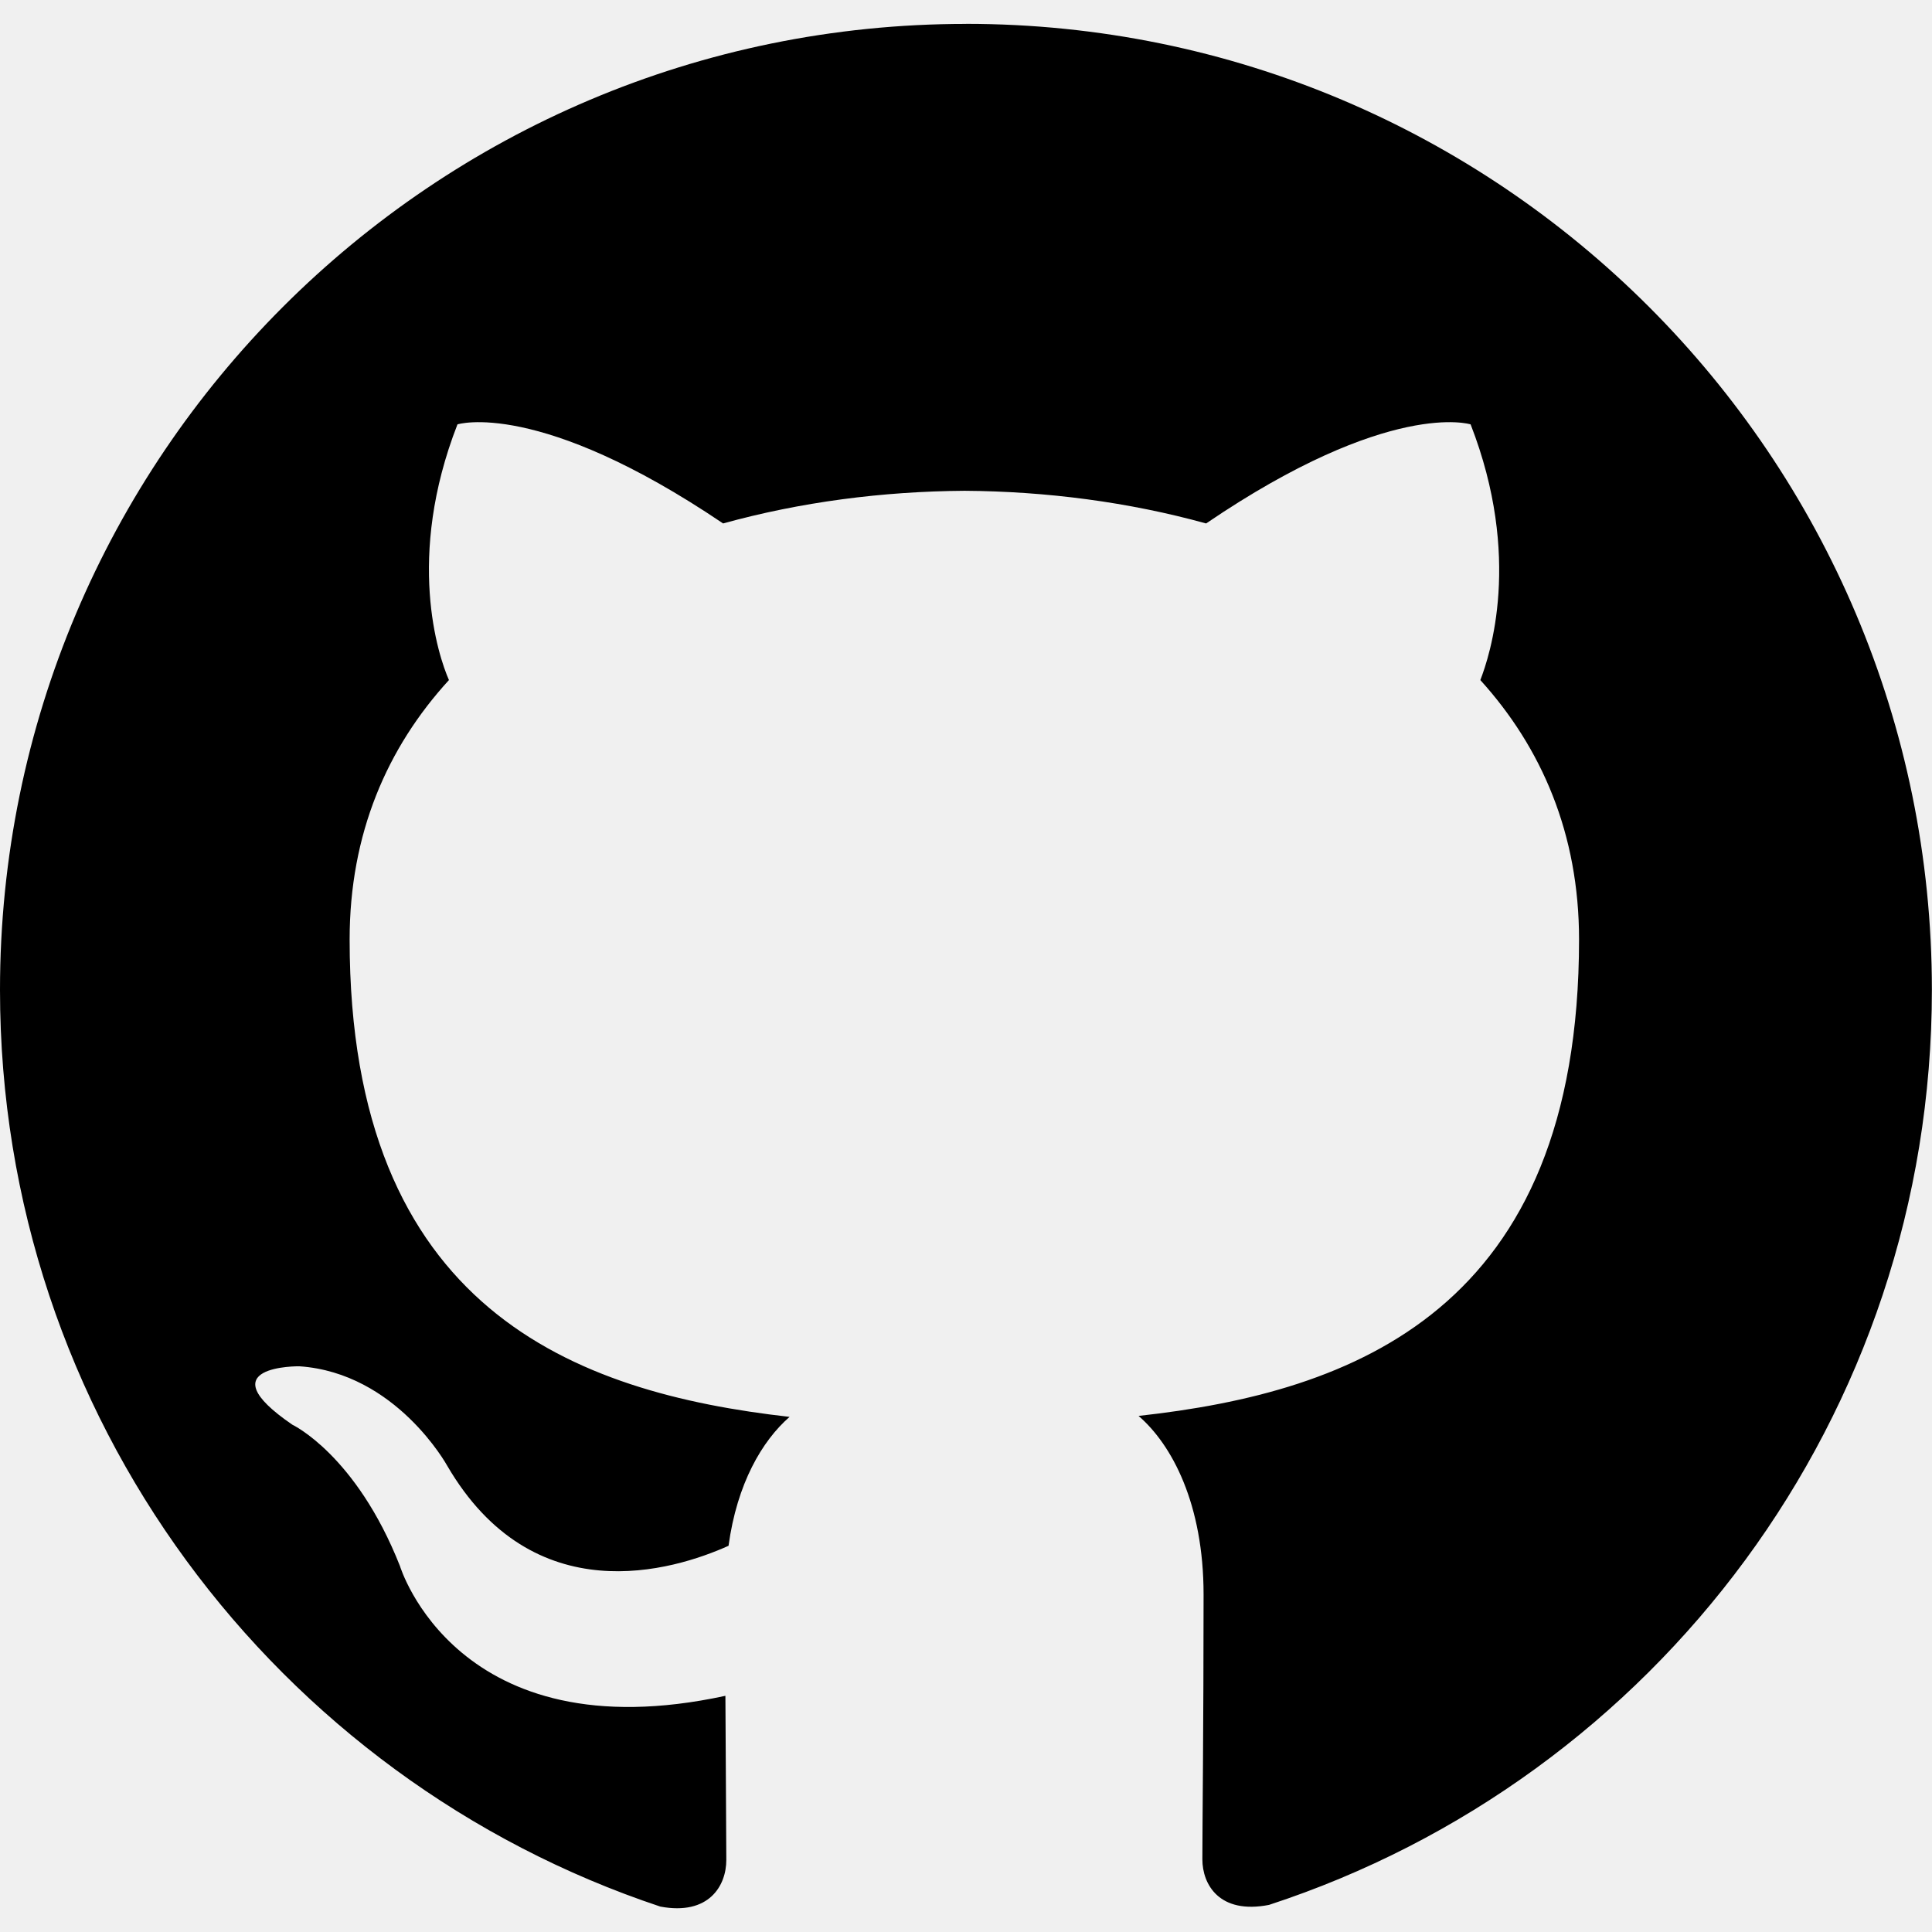
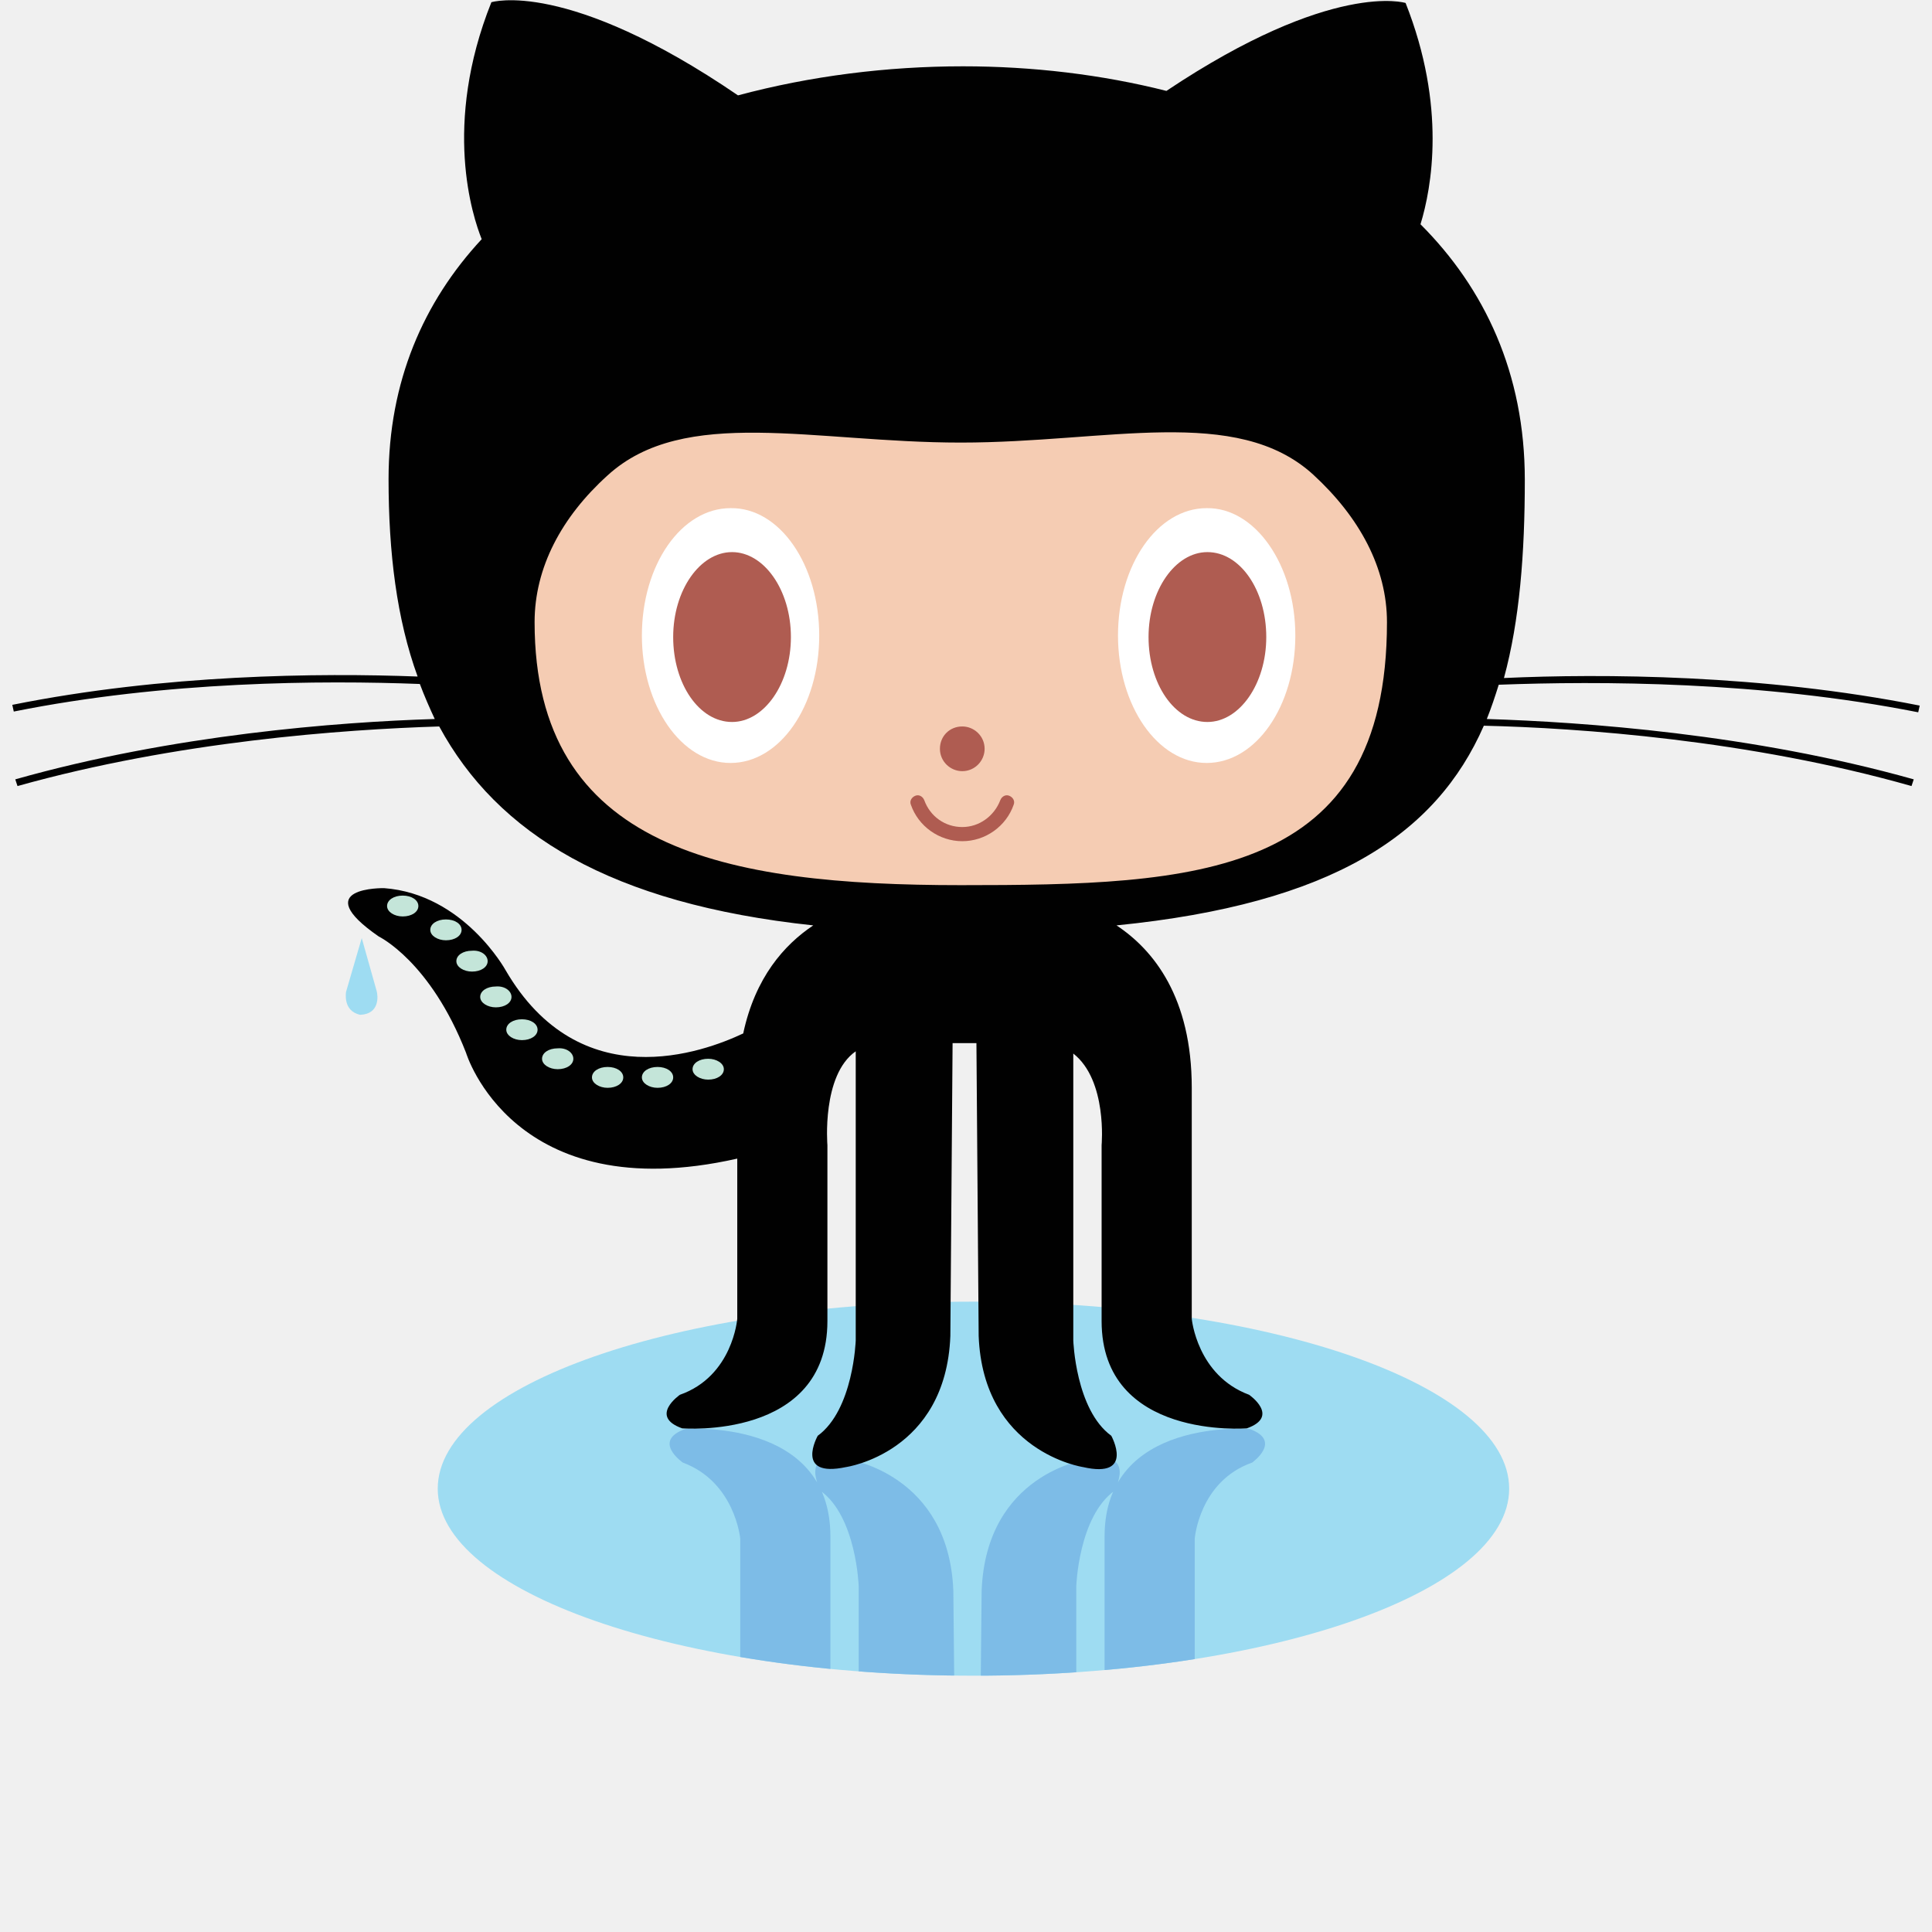
- <svg xmlns="http://www.w3.org/2000/svg" width="32px" height="32px" viewBox="0 0 32 32">
-   <path d="M16 0.396c-8.839 0-16 7.167-16 16 0 7.073 4.584 13.068 10.937 15.183 0.803 0.151 1.093-0.344 1.093-0.772 0-0.38-0.009-1.385-0.015-2.719-4.453 0.964-5.391-2.151-5.391-2.151-0.729-1.844-1.781-2.339-1.781-2.339-1.448-0.989 0.115-0.968 0.115-0.968 1.604 0.109 2.448 1.645 2.448 1.645 1.427 2.448 3.744 1.74 4.661 1.328 0.14-1.031 0.557-1.74 1.011-2.135-3.552-0.401-7.287-1.776-7.287-7.907 0-1.751 0.62-3.177 1.645-4.297-0.177-0.401-0.719-2.031 0.141-4.235 0 0 1.339-0.427 4.4 1.641 1.281-0.355 2.641-0.532 4-0.541 1.36 0.009 2.719 0.187 4 0.541 3.043-2.068 4.381-1.641 4.381-1.641 0.859 2.204 0.317 3.833 0.161 4.235 1.015 1.12 1.635 2.547 1.635 4.297 0 6.145-3.74 7.5-7.296 7.891 0.556 0.479 1.077 1.464 1.077 2.959 0 2.14-0.020 3.864-0.020 4.385 0 0.416 0.28 0.916 1.104 0.755 6.4-2.093 10.979-8.093 10.979-15.156 0-8.833-7.161-16-16-16z" />
+ <svg xmlns="http://www.w3.org/2000/svg" xmlns:xlink="http://www.w3.org/1999/xlink" width="259.3px" height="259.3px" viewBox="-1.65 0 259.3 259.3" version="1.1" preserveAspectRatio="xMidYMid">
+   <g>
+     <path fill="#9EDCF2" d="M200.9,199.8c0,13.9-32.2,25.1-71.9,25.1c-39.7,0-71.9-11.3-71.9-25.1c0-13.9,32.2-25.1,71.9-25.1C168.7,174.7,200.9,185.9,200.9,199.8L200.9,199.8z M200.9,199.8" />
+     <g>
+       <defs>
+         <path id="SVGID_1_" d="M98.1,244.8c1.6,7.5,5.5,11.9,9.4,14.5l41.1,0c5-3.4,10.1-9.8,10.1-21.8v-31c0,0,0.6-7.7,7.7-10.2c0,0,4.1-2.9-0.3-4.5c0,0-19.5-1.6-19.5,14.4v23.6c0,0,0.8,8.7-3.8,12.3v-29.2c0,0,0.3-9.3,5.1-12.8c0,0,3.2-5.7-3.8-4.2c0,0-13.4,1.9-14,17.6l-0.3,30h-3.2l-0.3-30c-0.6-15.6-14-17.6-14-17.6c-7-1.6-3.8,4.2-3.8,4.2c4.8,3.5,5.1,12.8,5.1,12.8v29.5c-4.6-3.3-3.8-12.6-3.8-12.6v-23.6c0-16-19.5-14.4-19.5-14.4c-4.5,1.6-0.3,4.5-0.3,4.5c7,2.6,7.7,10.2,7.7,10.2v21.7L98.1,244.8z" />
+       </defs>
+       <clipPath id="SVGID_2_">
+         <use xlink:href="#SVGID_1_" overflow="visible" />
+       </clipPath>
+       <path clip-path="url(#SVGID_2_)" fill="#7DBCE7" d="M200.9,199.8c0,13.9-32.2,25.1-71.9,25.1c-39.7,0-71.9-11.3-71.9-25.1c0-13.9,32.2-25.1,71.9-25.1C168.7,174.7,200.9,185.9,200.9,199.8L200.9,199.8z M200.9,199.8" />
+     </g>
+     <path fill="#9EDCF2" d="M46.9,125.9l-2.1,7.2c0,0-0.5,2.6,1.9,3.1c2.6-0.1,2.4-2.5,2.2-3.2L46.9,125.9L46.9,125.9z M46.9,125.9" />
+     <path fill="#010101" d="M255.8,95.6l0.2-0.9c-21.1-4.2-42.7-4.3-55.8-3.7c2.1-7.7,2.8-16.7,2.8-26.6c0-14.3-5.4-25.7-14-34.3c1.5-4.9,3.5-15.8-2-29.7c0,0-9.8-3.1-32.1,11.8c-8.7-2.2-18-3.3-27.3-3.3c-10.2,0-20.5,1.3-30.2,3.9C74.4-2.9,64.3,0.3,64.3,0.3c-6.6,16.5-2.5,28.8-1.3,31.8c-7.8,8.4-12.5,19.1-12.5,32.2c0,9.9,1.1,18.8,3.9,26.5c-13.2-0.5-34-0.3-54.4,3.8l0.2,0.9c20.4-4.1,41.4-4.2,54.5-3.7c0.6,1.6,1.3,3.2,2,4.7c-13,0.4-35.1,2.1-56.3,8.1l0.3,0.9c21.4-6,43.7-7.6,56.6-8c7.8,14.4,23,23.8,50.2,26.7c-3.9,2.6-7.8,7-9.4,14.5c-5.3,2.5-21.9,8.7-31.9-8.5c0,0-5.6-10.2-16.3-11c0,0-10.4-0.2-0.7,6.5c0,0,6.9,3.3,11.7,15.6c0,0,6.3,21,36.4,14.2V177c0,0-0.6,7.7-7.7,10.2c0,0-4.2,2.9,0.3,4.5c0,0,19.5,1.6,19.5-14.4v-23.6c0,0-0.8-9.4,3.8-12.6v38.8c0,0-0.3,9.3-5.1,12.8c0,0-3.2,5.7,3.8,4.2c0,0,13.4-1.9,14-17.6l0.3-39.3h3.2l0.3,39.3c0.6,15.6,14,17.6,14,17.6c7,1.6,3.8-4.2,3.8-4.2c-4.8-3.5-5.1-12.8-5.1-12.8v-38.5c4.6,3.6,3.8,12.3,3.8,12.3v23.6c0,16,19.5,14.4,19.5,14.4c4.5-1.6,0.3-4.5,0.3-4.5c-7-2.6-7.7-10.2-7.7-10.2v-31c0-12.1-5.1-18.5-10.1-21.8c29-2.9,42.9-12.2,49.3-26.8c12.7,0.3,35.6,1.9,57.4,8.1l0.3-0.9c-21.7-6.1-44.4-7.7-57.3-8.1c0.6-1.5,1.1-3,1.6-4.6C212.9,91.4,234.6,91.4,255.8,95.6L255.8,95.6z M255.8,95.6" />
+     <path fill="#F5CCB3" d="M174.6,63.7c6.2,5.7,9.9,12.5,9.9,19.8c0,34.4-25.6,35.3-57.2,35.3c-31.6,0-57.2-4.8-57.2-35.3c0-7.3,3.6-14.1,9.8-19.7c10.3-9.4,27.7-4.4,47.4-4.4C147,59.4,164.3,54.3,174.6,63.7L174.6,63.7z M174.6,63.7" />
+     <path fill="#FFFFFF" d="M108.3,85.3c0,9.5-5.3,17.1-11.9,17.1c-6.6,0-11.9-7.7-11.9-17.1c0-9.5,5.3-17.1,11.9-17.1C103,68.1,108.3,75.8,108.3,85.3L108.3,85.3z M108.3,85.3" />
+     <path fill="#AF5C51" d="M104.5,85.5c0,6.3-3.6,11.4-7.9,11.4c-4.4,0-7.9-5.1-7.9-11.4c0-6.3,3.6-11.4,7.9-11.4C100.9,74.1,104.5,79.2,104.5,85.5L104.5,85.5z M104.5,85.5" />
+     <path fill="#FFFFFF" d="M172.2,85.3c0,9.5-5.3,17.1-11.9,17.1c-6.6,0-11.9-7.7-11.9-17.1c0-9.5,5.3-17.1,11.9-17.1C166.8,68.1,172.2,75.8,172.2,85.3L172.2,85.3z M172.2,85.3" />
+     <path fill="#AF5C51" d="M168.3,85.5c0,6.3-3.6,11.4-7.9,11.4c-4.4,0-7.9-5.1-7.9-11.4c0-6.3,3.6-11.4,7.9-11.4C164.8,74.1,168.3,79.2,168.3,85.5L168.3,85.5z M168.3,85.5" />
+     <path fill="#AF5C51" d="M130.5,100.5c0,1.6-1.3,3-3,3c-1.6,0-3-1.3-3-3s1.3-3,3-3C129.1,97.5,130.5,98.8,130.5,100.5L130.5,100.5z M130.5,100.5" />
+     <path fill="#AF5C51" d="M120.6,108c-0.2-0.5,0.1-1,0.6-1.2c0.5-0.2,1,0.1,1.2,0.6c0.8,2.2,2.8,3.6,5.1,3.6c2.3,0,4.3-1.5,5.1-3.6c0.2-0.5,0.7-0.8,1.2-0.6c0.5,0.2,0.8,0.7,0.6,1.2c-1,2.9-3.8,4.9-6.9,4.9C124.4,112.9,121.6,110.9,120.6,108L120.6,108z M120.6,108" />
+     <path fill="#C4E5D9" d="M54.5,121.6c0,0.8-0.9,1.4-2.1,1.4c-1.1,0-2.1-0.6-2.1-1.4c0-0.8,0.9-1.4,2.1-1.4C53.6,120.2,54.5,120.8,54.5,121.6L54.5,121.6z M54.5,121.6" />
+     <path fill="#C4E5D9" d="M60.3,124.8c0,0.8-0.9,1.4-2.1,1.4c-1.1,0-2.1-0.6-2.1-1.4c0-0.8,0.9-1.4,2.1-1.4C59.4,123.4,60.3,124,60.3,124.8L60.3,124.8z M60.3,124.8" />
+     <path fill="#C4E5D9" d="M63.8,129c0,0.8-0.9,1.4-2.1,1.4c-1.1,0-2.1-0.6-2.1-1.4c0-0.8,0.9-1.4,2.1-1.4C62.9,127.5,63.8,128.2,63.8,129L63.8,129z M63.8,129" />
+     <path fill="#C4E5D9" d="M67,133.8c0,0.8-0.9,1.4-2.1,1.4c-1.1,0-2.1-0.6-2.1-1.4c0-0.8,0.9-1.4,2.1-1.4C66.1,132.3,67,133,67,133.8L67,133.8z M67,133.8" />
+     <path fill="#C4E5D9" d="M70.5,138.2c0,0.8-0.9,1.4-2.1,1.4c-1.1,0-2.1-0.6-2.1-1.4c0-0.8,0.9-1.4,2.1-1.4C69.6,136.8,70.5,137.4,70.5,138.2L70.5,138.2z M70.5,138.2" />
+     <path fill="#C4E5D9" d="M75.3,142.1c0,0.8-0.9,1.4-2.1,1.4c-1.1,0-2.1-0.6-2.1-1.4c0-0.8,0.9-1.4,2.1-1.4C74.4,140.6,75.3,141.3,75.3,142.1L75.3,142.1z M75.3,142.1" />
+     <path fill="#C4E5D9" d="M82,144.6c0,0.8-0.9,1.4-2.1,1.4c-1.1,0-2.1-0.6-2.1-1.4c0-0.8,0.9-1.4,2.1-1.4C81.1,143.2,82,143.8,82,144.6L82,144.6z M82,144.6" />
+     <path fill="#C4E5D9" d="M88.7,144.6c0,0.8-0.9,1.4-2.1,1.4c-1.1,0-2.1-0.6-2.1-1.4c0-0.8,0.9-1.4,2.1-1.4C87.8,143.2,88.7,143.8,88.7,144.6L88.7,144.6z M88.7,144.6" />
+     <path fill="#C4E5D9" d="M95.5,143.5c0,0.8-0.9,1.4-2.1,1.4c-1.1,0-2.1-0.6-2.1-1.4c0-0.8,0.9-1.4,2.1-1.4C94.5,142.1,95.5,142.7,95.5,143.5L95.5,143.5z M95.5,143.5" />
+   </g>
</svg>
